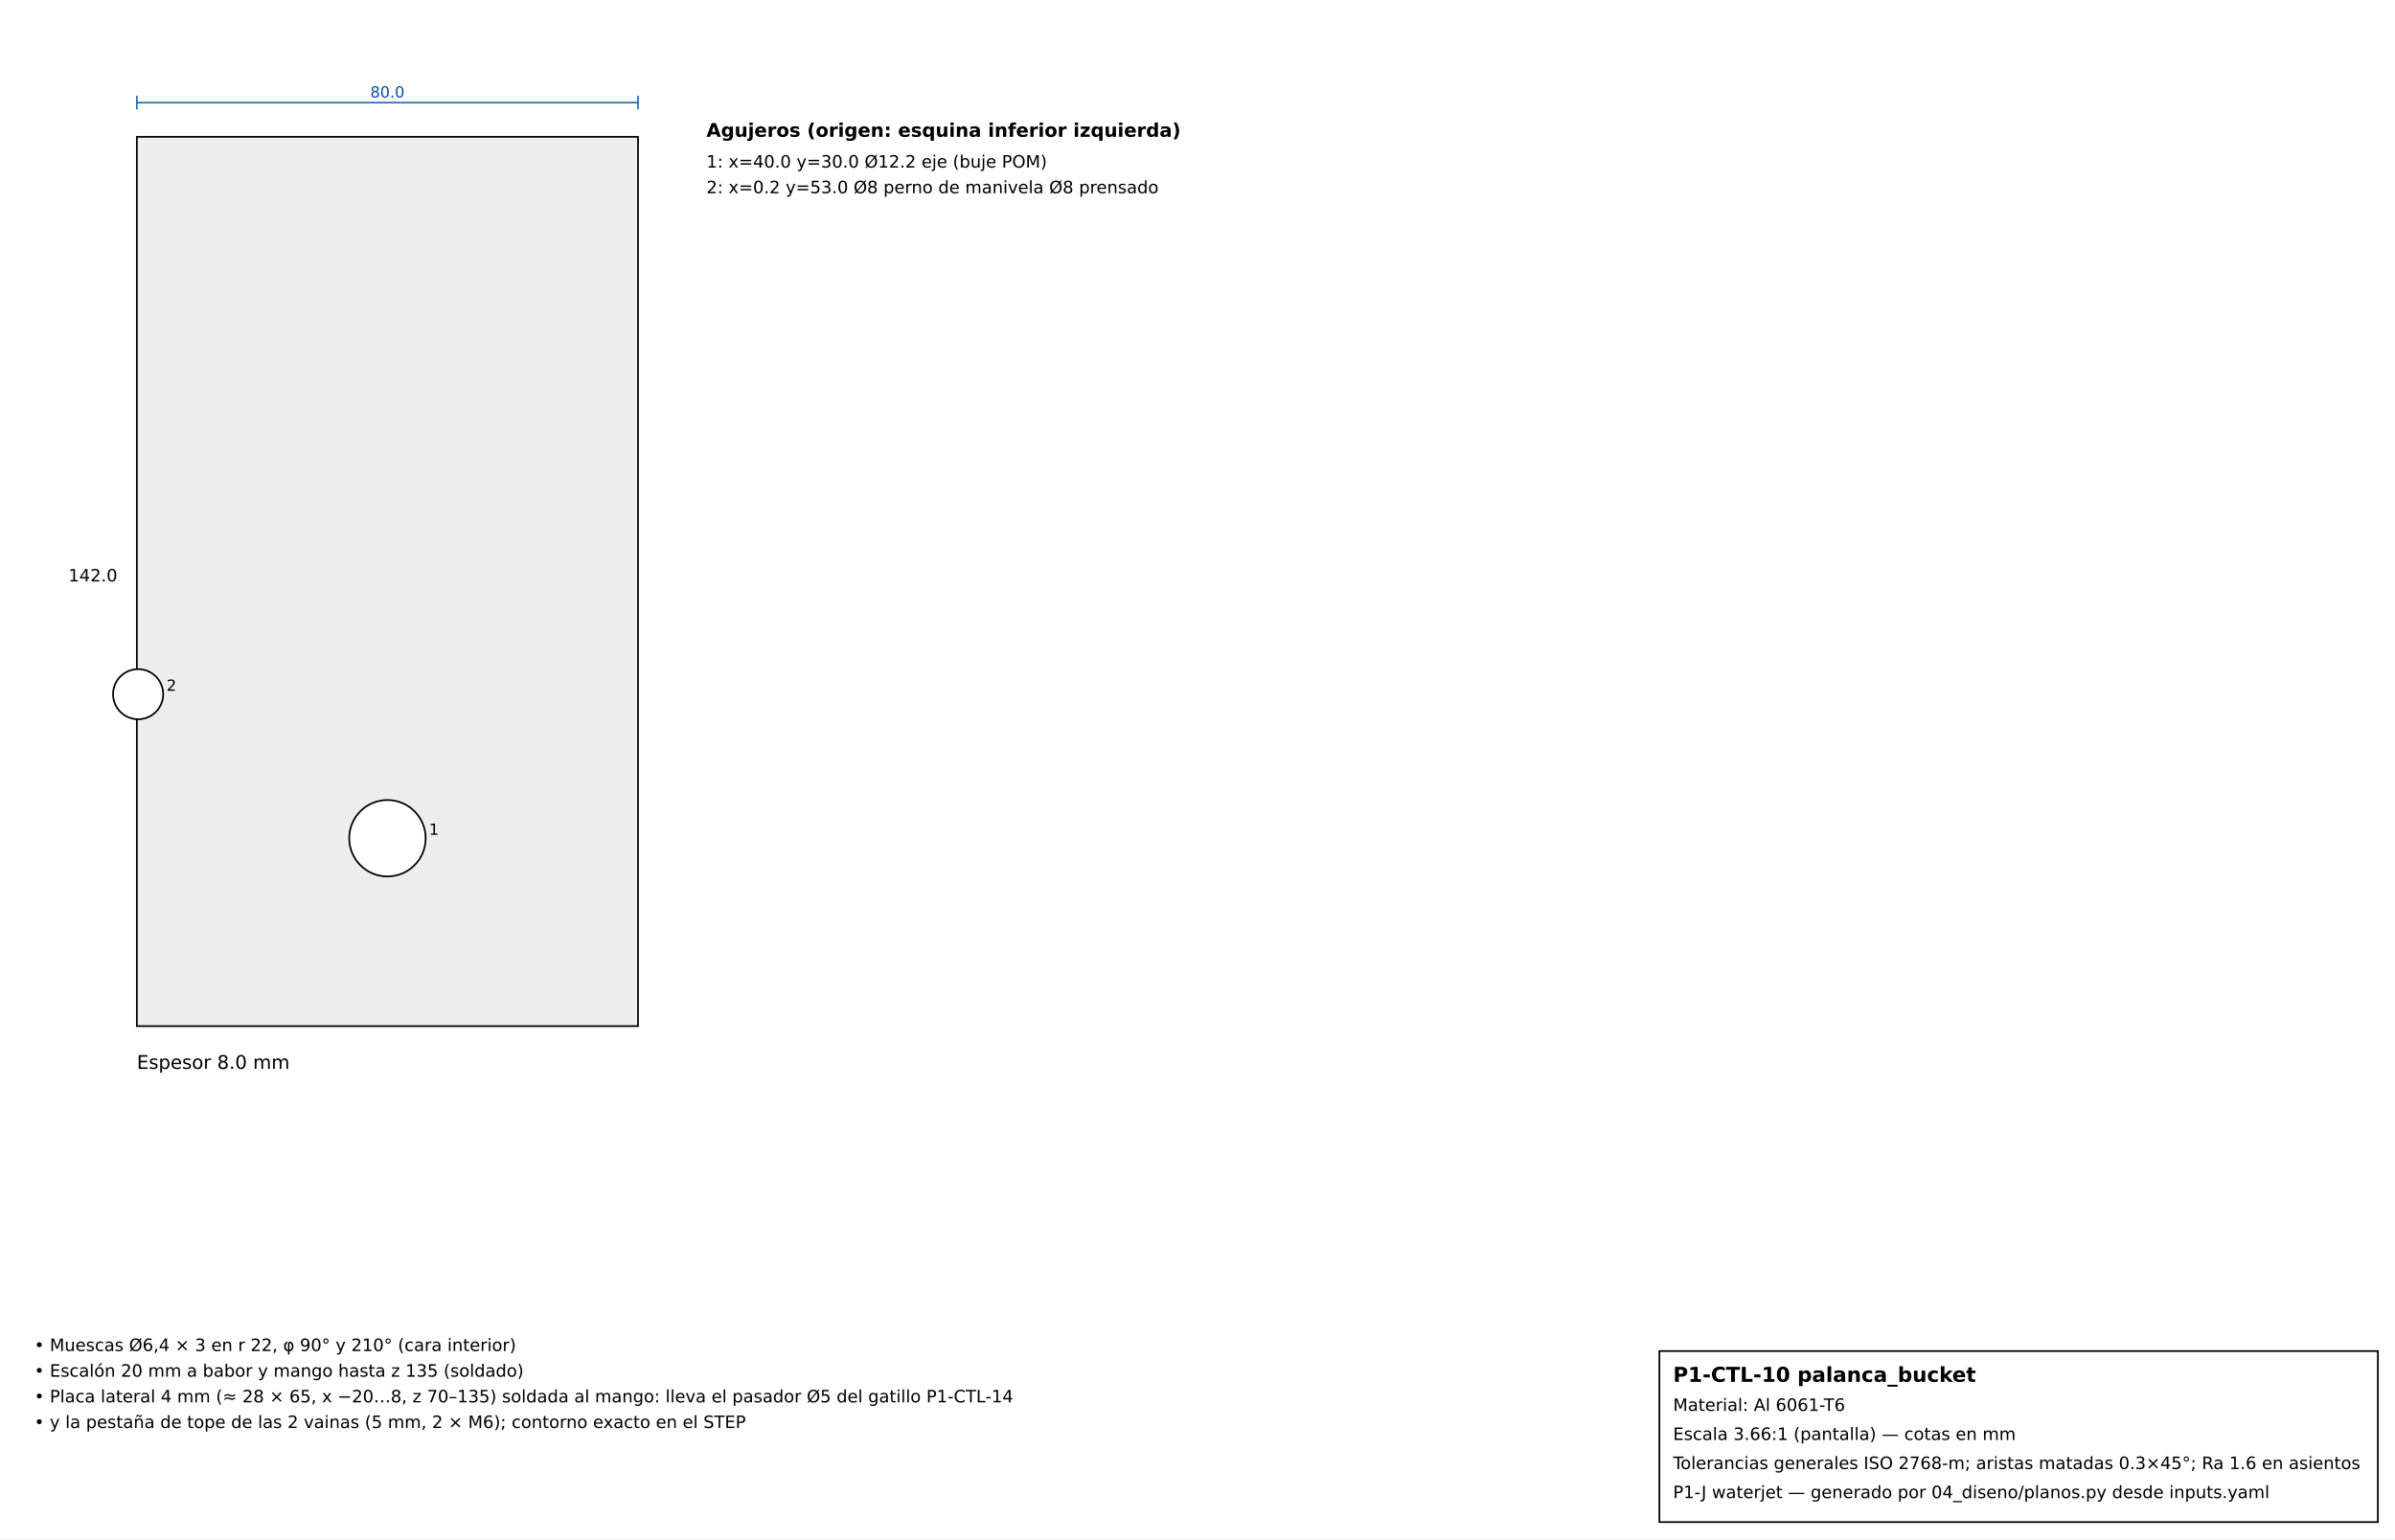
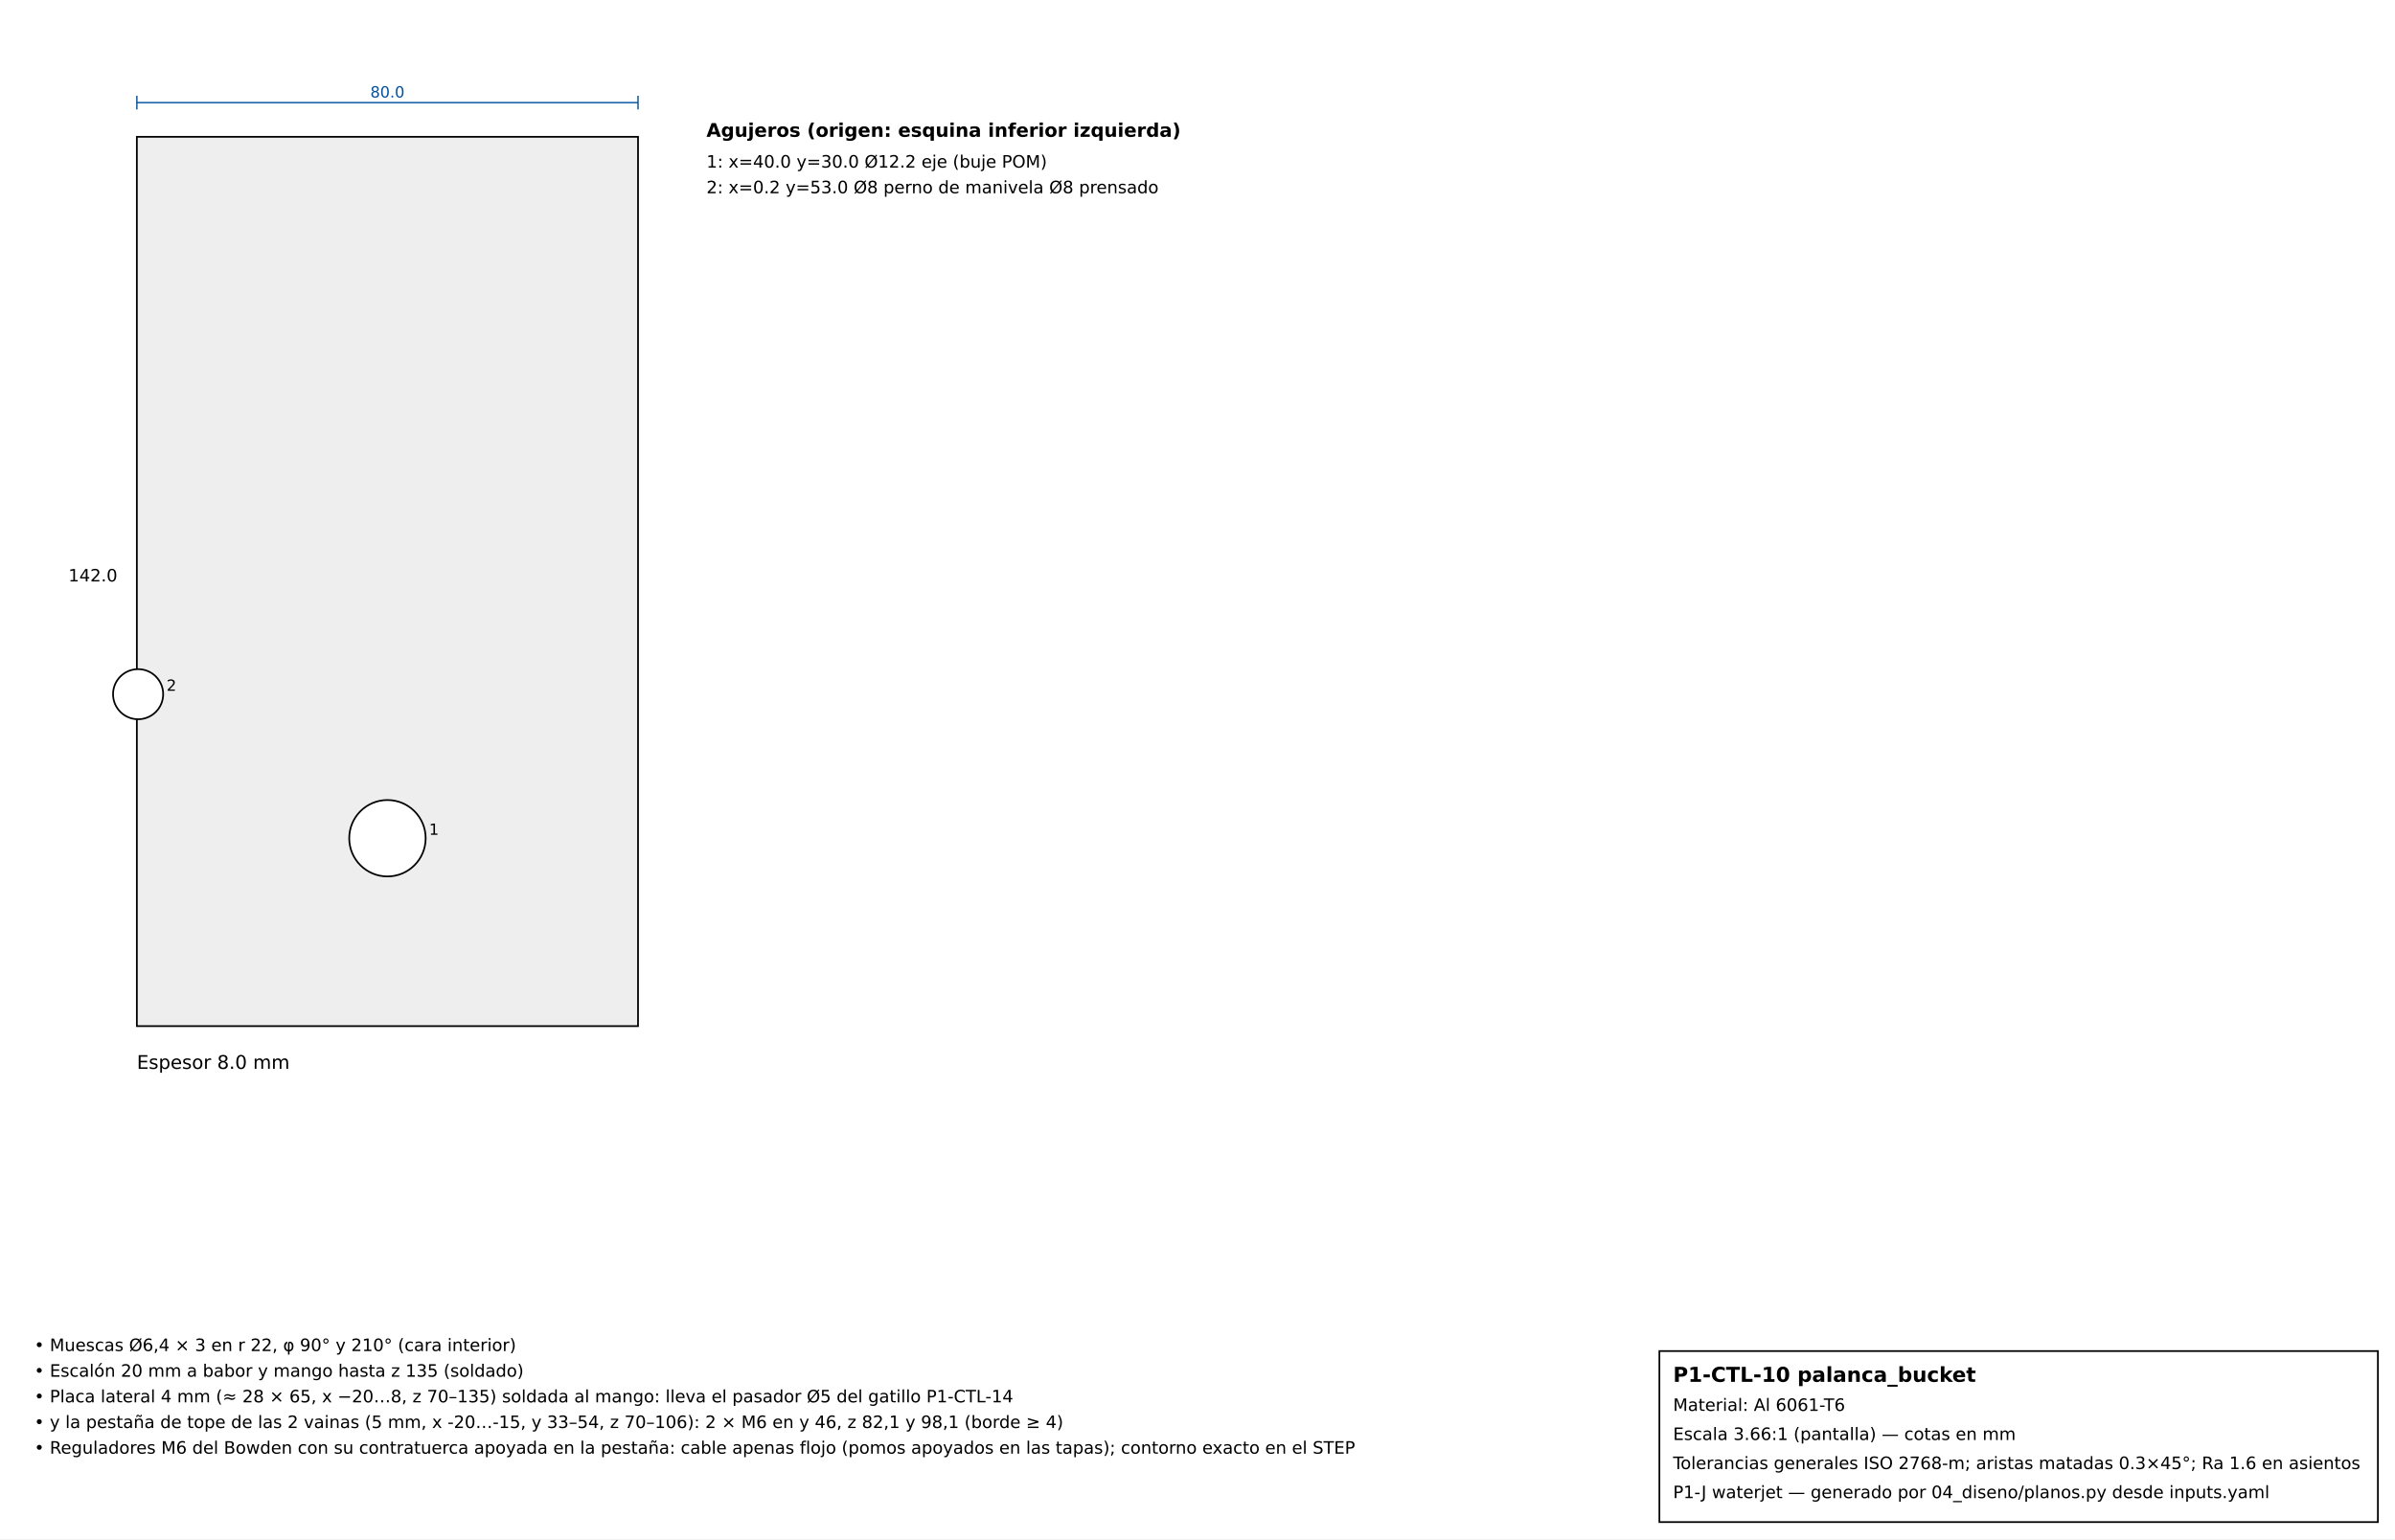
<svg xmlns="http://www.w3.org/2000/svg" baseProfile="full" height="900" version="1.1" width="1400">
  <defs />
  <rect fill="white" height="900" width="1400" x="0" y="0" />
  <rect fill="#eeeeee" height="520.0" stroke="black" width="292.958" x="80" y="80" />
  <circle cx="226.479" cy="490.141" fill="white" r="22.338" stroke="black" />
  <text font-family="DejaVu Sans" font-size="9" x="250.817" y="488.141">1</text>
  <circle cx="80.732" cy="405.915" fill="white" r="14.648" stroke="black" />
  <text font-family="DejaVu Sans" font-size="9" x="97.38" y="403.915">2</text>
  <text font-family="DejaVu Sans" font-size="11" font-weight="bold" x="412.958" y="80">Agujeros (origen: esquina inferior izquierda)</text>
  <text font-family="DejaVu Sans" font-size="10" x="412.958" y="98">1: x=40.0  y=30.0  Ø12.2  eje (buje POM)</text>
  <text font-family="DejaVu Sans" font-size="10" x="412.958" y="113">2: x=0.2  y=53.0  Ø8  perno de manivela Ø8 prensado</text>
  <line stroke="#0050a0" stroke-width="0.8" x1="80" x2="372.958" y1="60" y2="60" />
  <line stroke="#0050a0" stroke-width="0.8" x1="80" x2="80" y1="56" y2="64" />
  <line stroke="#0050a0" stroke-width="0.8" x1="372.958" x2="372.958" y1="56" y2="64" />
  <text fill="#0050a0" font-family="DejaVu Sans" font-size="9" text-anchor="middle" x="226.479" y="57">80.0</text>
  <text font-family="DejaVu Sans" font-size="10" x="40" y="340.0">142.0</text>
  <text font-family="DejaVu Sans" font-size="11" x="80" y="625.0">Espesor 8.0 mm</text>
  <g font-family="DejaVu Sans" font-size="11">
    <rect fill="none" height="100" stroke="black" width="420" x="970" y="790" />
    <text font-size="12" font-weight="bold" x="978" y="808">P1-CTL-10  palanca_bucket</text>
    <text font-size="10" font-weight="normal" x="978" y="825">Material: Al 6061-T6</text>
    <text font-size="10" font-weight="normal" x="978" y="842">Escala 3.66:1 (pantalla)  —  cotas en mm</text>
    <text font-size="10" font-weight="normal" x="978" y="859">Tolerancias generales ISO 2768-m; aristas matadas 0.3×45°; Ra 1.6 en asientos</text>
    <text font-size="10" font-weight="normal" x="978" y="876">P1-J waterjet — generado por 04_diseno/planos.py desde inputs.yaml</text>
    <text font-size="10" x="20" y="790">• Muescas Ø6,4 × 3 en r 22, φ 90° y 210° (cara interior)</text>
    <text font-size="10" x="20" y="805">• Escalón 20 mm a babor y mango hasta z 135 (soldado)</text>
    <text font-size="10" x="20" y="820">• Placa lateral 4 mm (≈ 28 × 65, x −20…8, z 70–135) soldada al mango: lleva el pasador Ø5 del gatillo P1-CTL-14</text>
-     <text font-size="10" x="20" y="835">•   y la pestaña de tope de las 2 vainas (5 mm, 2 × M6); contorno exacto en el STEP</text>
+     <text font-size="10" x="20" y="835">•   y la pestaña de tope de las 2 vainas (5 mm, x -20…-15, y 33–54, z 70–106): 2 × M6 en y 46, z 82,1 y 98,1 (borde ≥ 4)</text>
+     <text font-size="10" x="20" y="850">•   Reguladores M6 del Bowden con su contratuerca apoyada en la pestaña: cable apenas flojo (pomos apoyados en las tapas); contorno exacto en el STEP</text>
  </g>
</svg>
